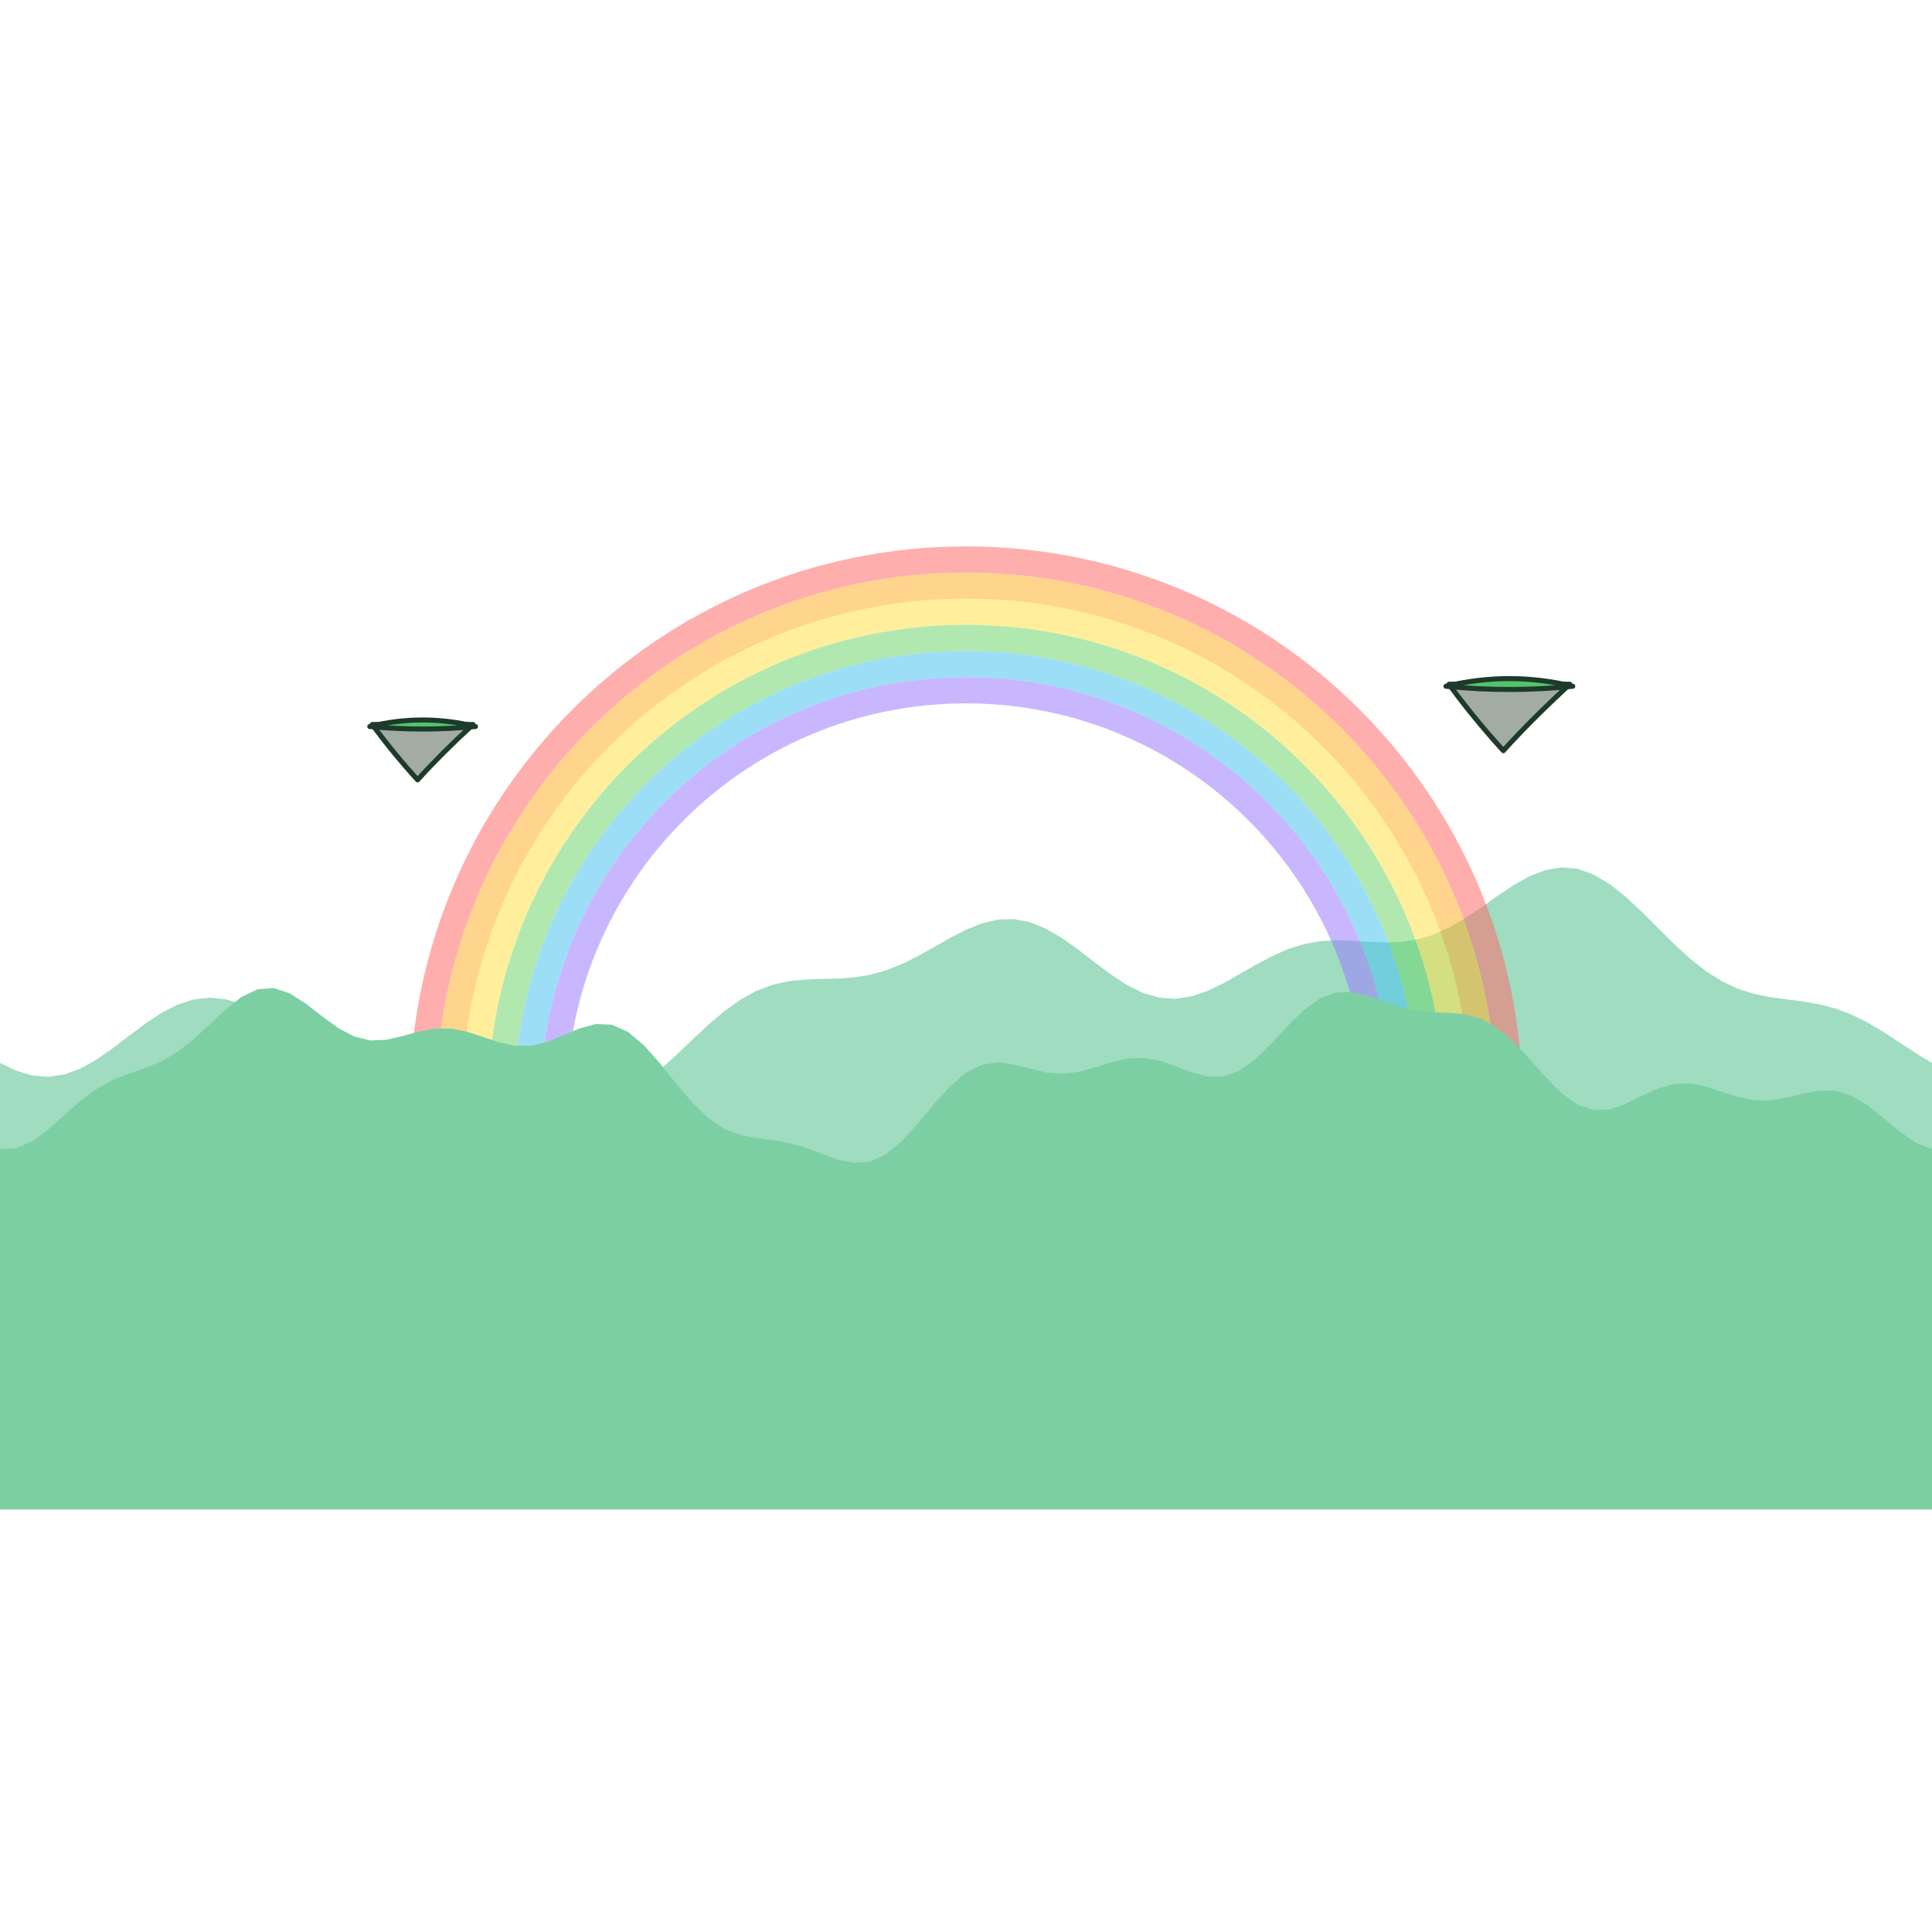
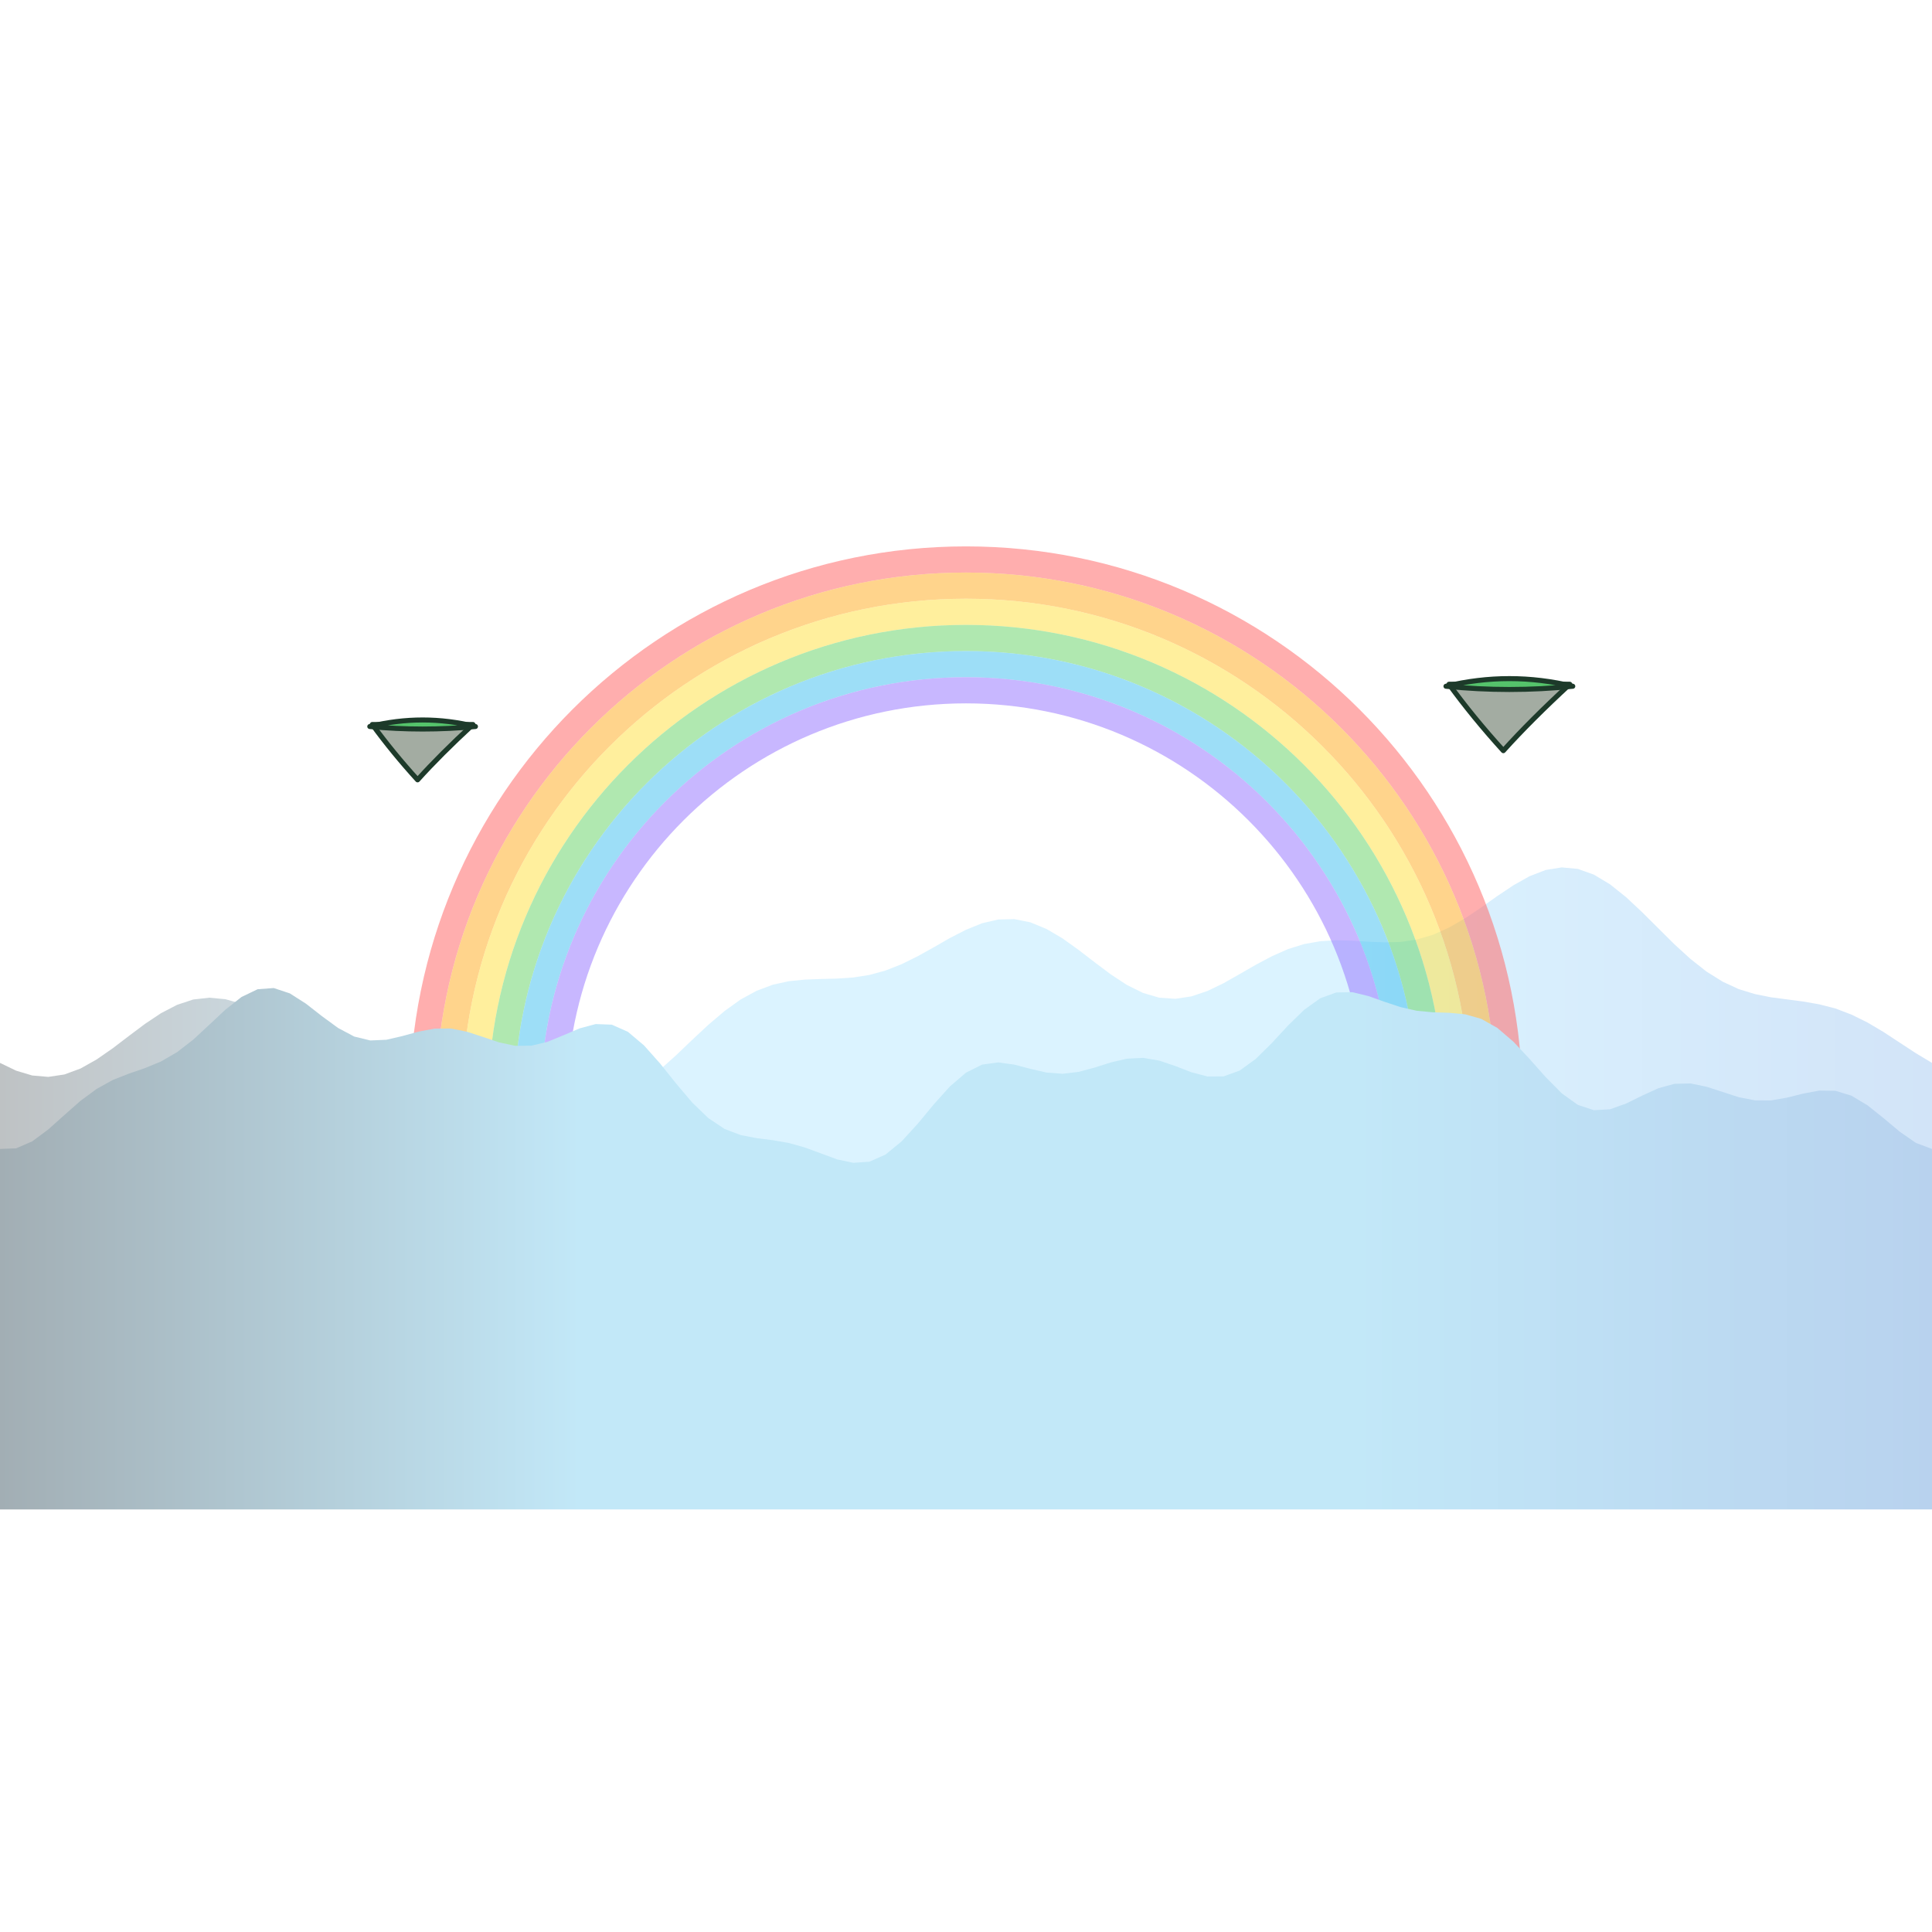
<svg xmlns="http://www.w3.org/2000/svg" width="1920" height="1920" viewBox="0 0 1920 1920">
  <defs>
    <clipPath id="frame">
      <rect width="1920" height="1080" />
    </clipPath>
  </defs>
  <g transform="translate(0 420)">
    <g clip-path="url(#frame)">
-       <path d="M0 1080 L0 636.3 L16 644.0 L32 648.8 L48 650.2 L64 647.8 L80 641.9 L96 632.9 L112 621.8 L128 609.6 L144 597.6 L160 586.9 L176 578.6 L192 573.3 L208 571.5 L224 573.0 L240 577.5 L256 584.0 L272 591.8 L288 599.7 L304 606.7 L320 612.2 L336 615.6 L352 616.8 L368 616.1 L384 614.0 L400 611.3 L416 609.0 L432 607.9 L448 608.8 L464 612.1 L480 617.9 L496 625.9 L512 635.5 L528 645.9 L544 655.8 L560 664.2 L576 669.9 L592 672.2 L608 670.5 L624 664.8 L640 655.4 L656 643.0 L672 628.6 L688 613.3 L704 598.4 L720 584.8 L736 573.3 L752 564.6 L768 558.6 L784 555.1 L800 553.5 L816 552.9 L832 552.5 L848 551.4 L864 548.9 L880 544.5 L896 538.2 L912 530.3 L928 521.4 L944 512.2 L960 504.0 L976 497.5 L992 493.8 L1008 493.4 L1024 496.6 L1040 503.2 L1056 512.6 L1072 524.1 L1088 536.4 L1104 548.4 L1120 558.9 L1136 566.8 L1152 571.5 L1168 572.6 L1184 570.2 L1200 564.8 L1216 557.1 L1232 548.0 L1248 538.8 L1264 530.3 L1280 523.2 L1296 518.2 L1312 515.4 L1328 514.4 L1344 514.9 L1360 515.9 L1376 516.5 L1392 516.1 L1408 513.7 L1424 509.0 L1440 501.8 L1456 492.6 L1472 481.8 L1488 470.5 L1504 459.8 L1520 450.8 L1536 444.6 L1552 442.0 L1568 443.5 L1584 449.2 L1600 458.8 L1616 471.6 L1632 486.6 L1648 502.5 L1664 518.4 L1680 533.0 L1696 545.6 L1712 555.6 L1728 563.0 L1744 567.9 L1760 571.1 L1776 573.2 L1792 575.3 L1808 578.1 L1824 582.2 L1840 588.3 L1856 596.2 L1872 605.7 L1888 616.2 L1904 626.7 L1920 636.3 L1920 1080 Z" fill="#9fdcc0" />
+       <defs>
+         <linearGradient id="mb" gradientUnits="userSpaceOnUse" x1="0" y1="0" x2="1920" y2="0">
+           <stop offset="0" stop-color="#bec2c4" />
+           <stop offset="0.3" stop-color="#dbf3ff" />
+           <stop offset="0.7" stop-color="#dbf3ff" />
+           <stop offset="1" stop-color="#d2e4f8" />
+         </linearGradient>
+         <linearGradient id="mf" gradientUnits="userSpaceOnUse" x1="0" y1="0" x2="1920" y2="0">
+           <stop offset="0" stop-color="#a2aeb4" />
+           <stop offset="0.3" stop-color="#c2e8f8" />
+           <stop offset="0.7" stop-color="#c2e8f8" />
+           <stop offset="1" stop-color="#b8d2ee" />
+         </linearGradient>
+       </defs>
+       <path d="M0 1080 L0 636.3 L16 644.0 L32 648.8 L48 650.2 L64 647.8 L80 641.9 L96 632.9 L112 621.8 L128 609.6 L144 597.6 L160 586.9 L176 578.6 L192 573.3 L208 571.5 L224 573.0 L240 577.5 L256 584.0 L272 591.8 L288 599.7 L304 606.7 L320 612.2 L336 615.6 L352 616.8 L368 616.1 L384 614.0 L400 611.3 L416 609.0 L432 607.9 L448 608.8 L464 612.1 L480 617.9 L496 625.9 L512 635.5 L528 645.9 L544 655.8 L560 664.2 L576 669.9 L592 672.2 L608 670.5 L624 664.8 L640 655.4 L656 643.0 L672 628.6 L688 613.3 L704 598.4 L720 584.8 L736 573.3 L752 564.6 L768 558.6 L784 555.1 L800 553.5 L816 552.9 L832 552.5 L848 551.4 L864 548.9 L880 544.5 L896 538.2 L912 530.3 L928 521.4 L944 512.2 L960 504.0 L976 497.5 L992 493.8 L1008 493.4 L1024 496.6 L1040 503.2 L1056 512.6 L1072 524.1 L1088 536.4 L1104 548.4 L1120 558.9 L1136 566.8 L1152 571.5 L1168 572.6 L1184 570.2 L1200 564.8 L1216 557.1 L1232 548.0 L1248 538.8 L1264 530.3 L1280 523.2 L1296 518.2 L1312 515.4 L1328 514.4 L1344 514.9 L1360 515.9 L1376 516.5 L1392 516.1 L1408 513.7 L1424 509.0 L1440 501.8 L1456 492.6 L1472 481.8 L1488 470.5 L1504 459.8 L1520 450.8 L1536 444.6 L1552 442.0 L1568 443.5 L1584 449.2 L1600 458.8 L1616 471.6 L1632 486.6 L1648 502.5 L1664 518.4 L1680 533.0 L1696 545.6 L1712 555.6 L1728 563.0 L1744 567.9 L1760 571.1 L1776 573.2 L1792 575.3 L1808 578.1 L1824 582.2 L1840 588.3 L1856 596.2 L1872 605.7 L1888 616.2 L1904 626.7 L1920 636.3 L1920 1080 Z" fill="url(#mb)" />
      <path d="M420.0 676.0 A540.0 540.0 0 0 1 1500.0 676.0" fill="none" stroke="#ff6b6b" stroke-width="26" opacity="0.55" />
      <path d="M446.0 676.0 A514.0 514.0 0 0 1 1474.0 676.0" fill="none" stroke="#ffb02e" stroke-width="26" opacity="0.55" />
      <path d="M472.0 676.0 A488.0 488.0 0 0 1 1448.0 676.0" fill="none" stroke="#ffe14d" stroke-width="26" opacity="0.55" />
      <path d="M498.0 676.0 A462.0 462.0 0 0 1 1422.0 676.0" fill="none" stroke="#6fd66f" stroke-width="26" opacity="0.55" />
      <path d="M524.0 676.0 A436.0 436.0 0 0 1 1396.0 676.0" fill="none" stroke="#4cc3f0" stroke-width="26" opacity="0.55" />
      <path d="M550.0 676.0 A410.0 410.0 0 0 1 1370.0 676.0" fill="none" stroke="#9b7bff" stroke-width="26" opacity="0.55" />
      <path d="M370.0 300.0 Q390.0 327.5 415.0 355.0 Q437.5 330.0 470.0 300.0 Z" fill="#a3aca2" stroke="#1d3a2a" stroke-width="5" stroke-linejoin="round" />
      <path d="M367.5 302.0 Q420.0 289.0 472.5 302.0 Q420.0 307.0 367.5 302.0 Z" fill="#55c36b" stroke="#1d3a2a" stroke-width="5" stroke-linejoin="round" />
      <path d="M1440.0 260.0 Q1464.0 293.0 1494.0 326.0 Q1521.0 296.0 1560.0 260.0 Z" fill="#a3aca2" stroke="#1d3a2a" stroke-width="5" stroke-linejoin="round" />
      <path d="M1437.0 262.0 Q1500.0 246.8 1563.0 262.0 Q1500.0 268.4 1437.0 262.0 Z" fill="#55c36b" stroke="#1d3a2a" stroke-width="5" stroke-linejoin="round" />
-       <path d="M0 1080 L0 721.8 L16 721.2 L32 714.3 L48 702.4 L64 688.1 L80 674.0 L96 662.2 L112 653.3 L128 647.0 L144 641.5 L160 634.9 L176 625.6 L192 613.2 L208 598.4 L224 583.4 L240 570.8 L256 563.1 L272 561.9 L288 567.2 L304 577.4 L320 589.9 L336 601.6 L352 610.1 L368 614.0 L384 613.3 L400 609.6 L416 605.2 L432 602.2 L448 602.1 L464 605.3 L480 610.5 L496 615.9 L512 619.3 L528 619.2 L544 615.4 L560 608.8 L576 602.0 L592 597.7 L608 598.3 L624 605.4 L640 618.9 L656 636.9 L672 656.9 L688 675.8 L704 691.2 L720 701.9 L736 708.0 L752 711.1 L768 713.1 L784 715.9 L800 720.4 L816 726.3 L832 732.2 L848 735.6 L864 734.5 L880 727.4 L896 714.3 L912 696.8 L928 677.5 L944 659.7 L960 646.0 L976 638.0 L992 635.8 L1008 638.0 L1024 642.2 L1040 645.9 L1056 647.1 L1072 645.2 L1088 640.9 L1104 635.8 L1120 632.1 L1136 631.3 L1152 634.0 L1168 639.4 L1184 645.6 L1200 649.8 L1216 649.7 L1232 643.9 L1248 632.3 L1264 616.5 L1280 599.2 L1296 583.6 L1312 572.1 L1328 566.3 L1344 566.0 L1360 569.9 L1376 575.6 L1392 580.9 L1408 584.5 L1424 586.0 L1440 586.5 L1456 588.0 L1472 592.5 L1488 601.5 L1504 615.2 L1520 632.3 L1536 650.3 L1552 666.5 L1568 678.0 L1584 683.3 L1600 682.4 L1616 676.7 L1632 668.8 L1648 661.5 L1664 657.1 L1680 656.7 L1696 660.0 L1712 665.2 L1728 670.4 L1744 673.5 L1760 673.6 L1776 670.8 L1792 666.8 L1808 663.8 L1824 664.0 L1840 668.9 L1856 678.5 L1872 691.3 L1888 704.7 L1904 715.8 L1920 721.8 L1920 1080 Z" fill="#7ccfa2" />
+       <path d="M0 1080 L0 721.8 L16 721.2 L32 714.3 L48 702.4 L64 688.1 L80 674.0 L96 662.2 L112 653.3 L128 647.0 L144 641.5 L160 634.9 L176 625.6 L192 613.2 L208 598.4 L224 583.4 L240 570.8 L256 563.1 L272 561.9 L288 567.2 L304 577.4 L320 589.9 L336 601.6 L352 610.1 L368 614.0 L384 613.3 L400 609.6 L416 605.2 L432 602.2 L448 602.1 L464 605.3 L480 610.5 L496 615.9 L512 619.3 L528 619.2 L544 615.4 L560 608.8 L576 602.0 L592 597.7 L608 598.3 L624 605.4 L640 618.9 L656 636.9 L672 656.9 L688 675.8 L704 691.2 L720 701.9 L736 708.0 L752 711.1 L768 713.1 L784 715.9 L800 720.4 L816 726.3 L832 732.2 L848 735.6 L864 734.5 L880 727.4 L896 714.3 L912 696.8 L928 677.5 L944 659.7 L960 646.0 L976 638.0 L992 635.8 L1008 638.0 L1024 642.2 L1040 645.9 L1056 647.1 L1072 645.2 L1088 640.9 L1104 635.8 L1120 632.1 L1136 631.3 L1152 634.0 L1168 639.4 L1184 645.6 L1200 649.8 L1216 649.7 L1232 643.9 L1248 632.3 L1264 616.5 L1280 599.2 L1296 583.6 L1312 572.1 L1328 566.3 L1344 566.0 L1360 569.9 L1376 575.6 L1392 580.9 L1408 584.5 L1424 586.0 L1440 586.5 L1456 588.0 L1472 592.5 L1488 601.5 L1504 615.2 L1520 632.3 L1536 650.3 L1552 666.5 L1568 678.0 L1584 683.3 L1600 682.4 L1616 676.7 L1632 668.8 L1648 661.5 L1664 657.1 L1680 656.7 L1696 660.0 L1712 665.2 L1728 670.4 L1744 673.5 L1760 673.6 L1776 670.8 L1792 666.8 L1808 663.8 L1824 664.0 L1840 668.9 L1856 678.5 L1872 691.3 L1888 704.7 L1904 715.8 L1920 721.8 L1920 1080 Z" fill="url(#mf)" />
    </g>
  </g>
</svg>
